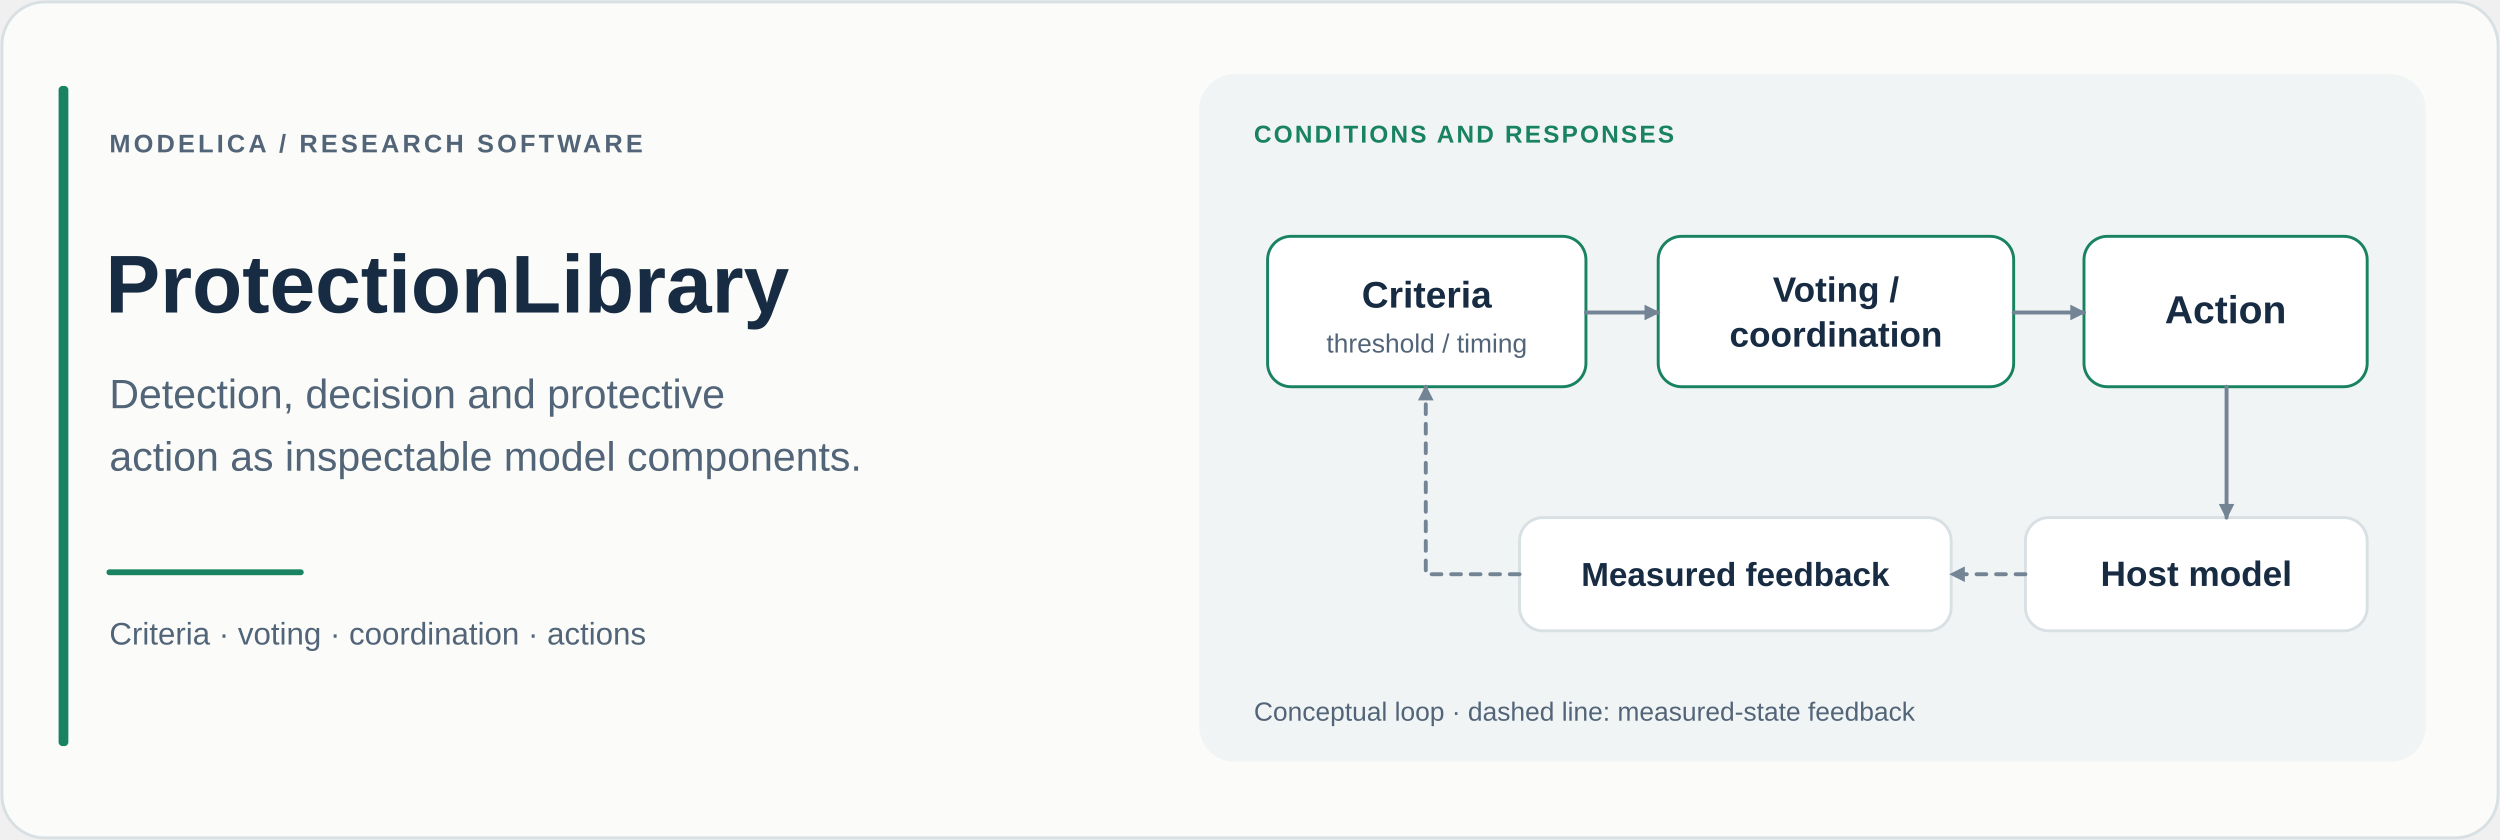
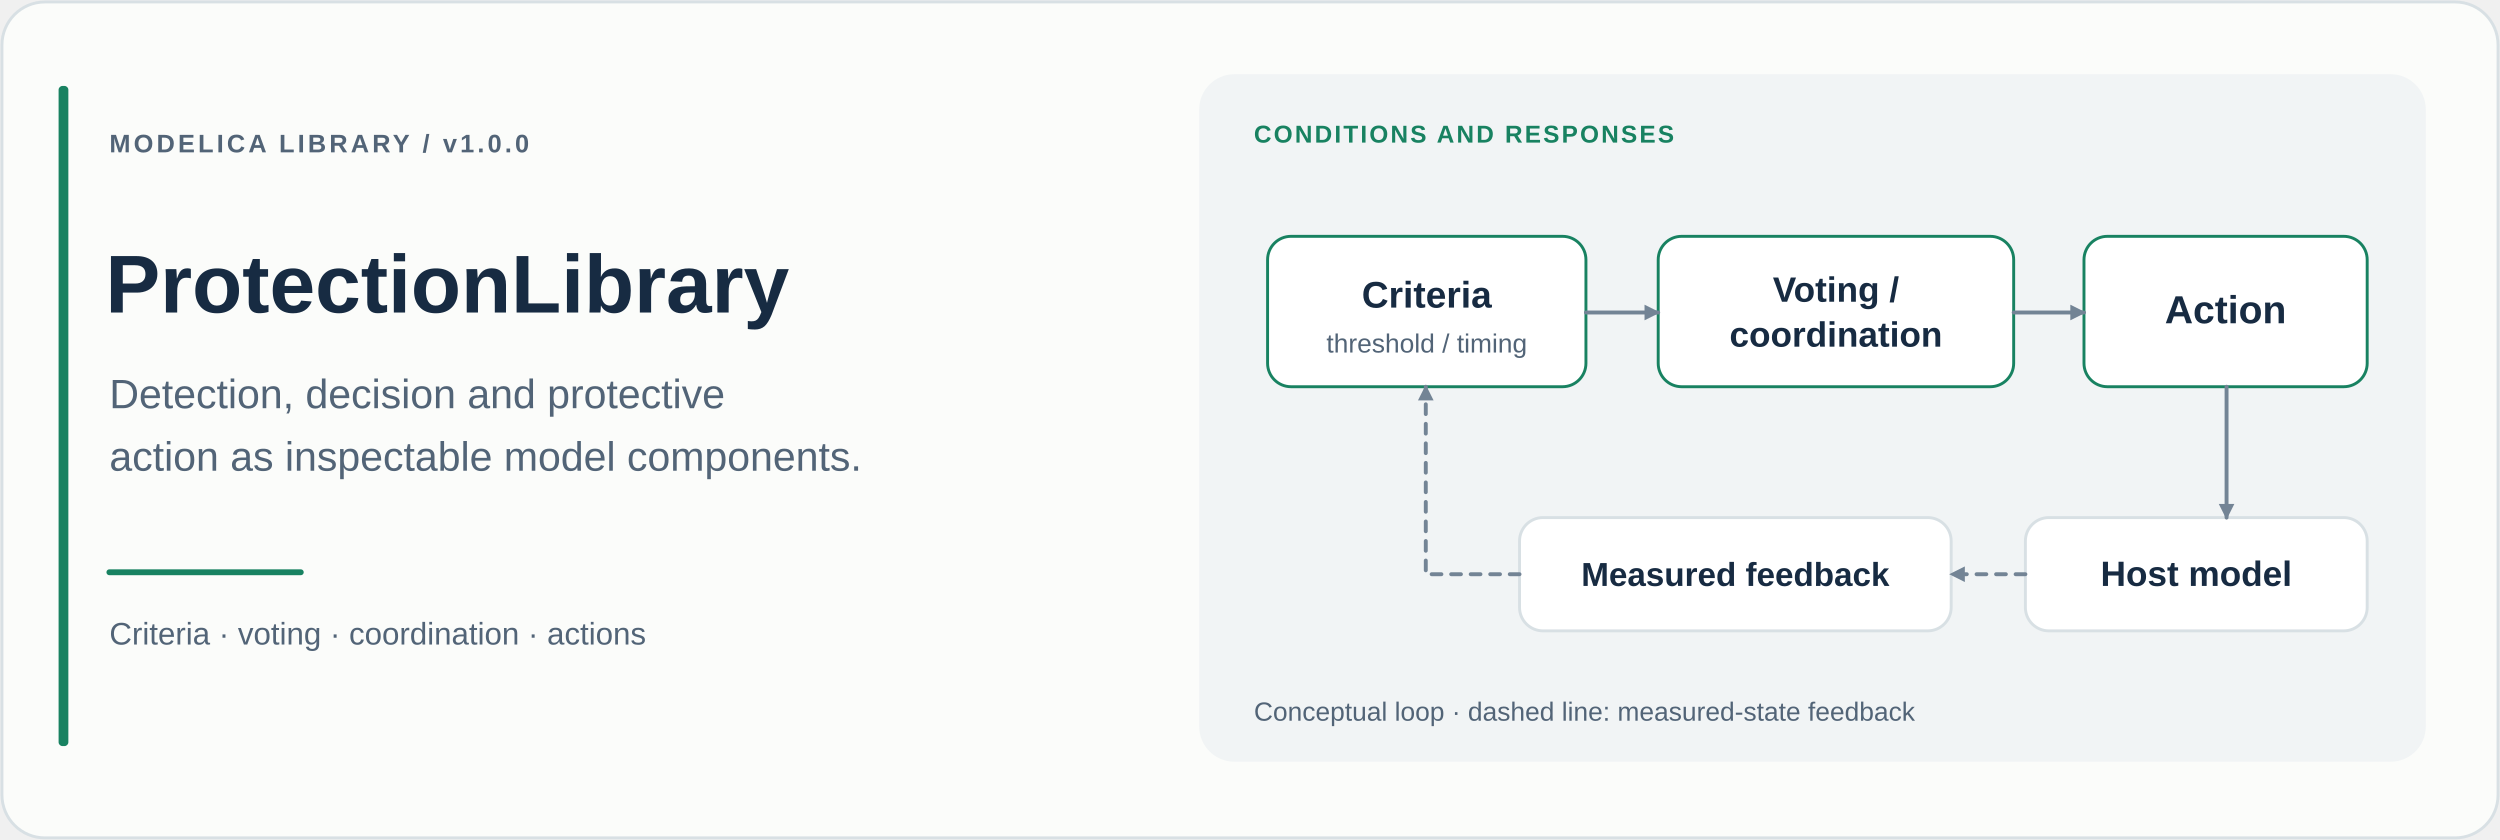
<svg xmlns="http://www.w3.org/2000/svg" width="1280" height="430" viewBox="0 0 1280 430" role="img" aria-labelledby="title desc">
  <defs>
    <marker id="arrow" markerWidth="8" markerHeight="8" refX="7" refY="4" orient="auto" markerUnits="userSpaceOnUse">
      <path d="M 0 0 L 8 4 L 0 8 Z" fill="#738495" />
    </marker>
  </defs>
  <g font-family="Arial, DejaVu Sans, sans-serif">
    <rect x="1" y="1" width="1278" height="428" rx="22" fill="#fbfcfa" stroke="#d8e0e4" stroke-width="1.5" />
    <rect x="30" y="44" width="5" height="338" rx="2" fill="#188261" stroke="none" stroke-width="1.5" />
-     <text x="56" y="78" font-size="13" font-weight="700" fill="#526477" text-anchor="start" letter-spacing="1.6">MODELICA  /  RESEARCH SOFTWARE</text>
+     <text x="56" y="78" font-size="13" font-weight="700" fill="#526477" text-anchor="start" letter-spacing="1.6">MODELICA LIBRARY  /  v1.0.0</text>
    <text x="54" y="160" font-size="42" font-weight="700" fill="#172b42" text-anchor="start">ProtectionLibrary</text>
    <text x="56" y="209" font-size="21" font-weight="400" fill="#526477" text-anchor="start">Detection, decision and protective</text>
    <text x="56" y="241" font-size="21" font-weight="400" fill="#526477" text-anchor="start">action as inspectable model components.</text>
    <path d="M 56 293 H 154" fill="none" stroke="#188261" stroke-width="3" stroke-linecap="round" stroke-linejoin="round" />
    <text x="56" y="330" font-size="16" font-weight="500" fill="#526477" text-anchor="start">Criteria · voting · coordination · actions</text>
    <rect x="614" y="38" width="628" height="352" rx="18" fill="#f1f4f5" stroke="none" stroke-width="1.5" />
    <text x="642" y="73" font-size="12.5" font-weight="700" fill="#188261" text-anchor="start" letter-spacing="1.1">CONDITIONS AND RESPONSES</text>
    <rect x="649" y="121" width="163" height="77" rx="12" fill="white" stroke="#188261" stroke-width="1.5" />
    <text x="730.5" y="157.5" font-size="19" font-weight="600" fill="#172b42" text-anchor="middle">Criteria</text>
    <text x="730.5" y="180.5" font-size="13.5" font-weight="400" fill="#526477" text-anchor="middle">threshold / timing</text>
    <rect x="849" y="121" width="182" height="77" rx="12" fill="white" stroke="#188261" stroke-width="1.5" />
    <text x="940.0" y="154.5" font-size="18" font-weight="600" fill="#172b42" text-anchor="middle">Voting /</text>
    <text x="940.0" y="177.5" font-size="18" font-weight="600" fill="#172b42" text-anchor="middle">coordination</text>
    <rect x="1067" y="121" width="145" height="77" rx="12" fill="white" stroke="#188261" stroke-width="1.5" />
    <text x="1139.5" y="165.5" font-size="20" font-weight="600" fill="#172b42" text-anchor="middle">Action</text>
    <path d="M 812 160 H 849" fill="none" stroke="#738495" stroke-width="2" stroke-linecap="round" stroke-linejoin="round" marker-end="url(#arrow)" />
    <path d="M 1031 160 H 1067" fill="none" stroke="#738495" stroke-width="2" stroke-linecap="round" stroke-linejoin="round" marker-end="url(#arrow)" />
    <rect x="1037" y="265" width="175" height="58" rx="12" fill="white" stroke="#d8e0e4" stroke-width="1.5" />
    <text x="1124.5" y="300.0" font-size="18" font-weight="600" fill="#172b42" text-anchor="middle">Host model</text>
    <path d="M 1140 198 V 265" fill="none" stroke="#738495" stroke-width="2" stroke-linecap="round" stroke-linejoin="round" marker-end="url(#arrow)" />
    <rect x="778" y="265" width="221" height="58" rx="12" fill="white" stroke="#d8e0e4" stroke-width="1.5" />
    <text x="888.5" y="300.0" font-size="17" font-weight="600" fill="#172b42" text-anchor="middle">Measured feedback</text>
    <path d="M 1037 294 H 999" fill="none" stroke="#738495" stroke-width="2" stroke-linecap="round" stroke-linejoin="round" marker-end="url(#arrow)" stroke-dasharray="5 5" />
    <path d="M 778 294 H 730 V 198" fill="none" stroke="#738495" stroke-width="2" stroke-linecap="round" stroke-linejoin="round" marker-end="url(#arrow)" stroke-dasharray="5 5" />
    <text x="642" y="369" font-size="13.5" font-weight="400" fill="#526477" text-anchor="start">Conceptual loop · dashed line: measured-state feedback</text>
  </g>
</svg>
